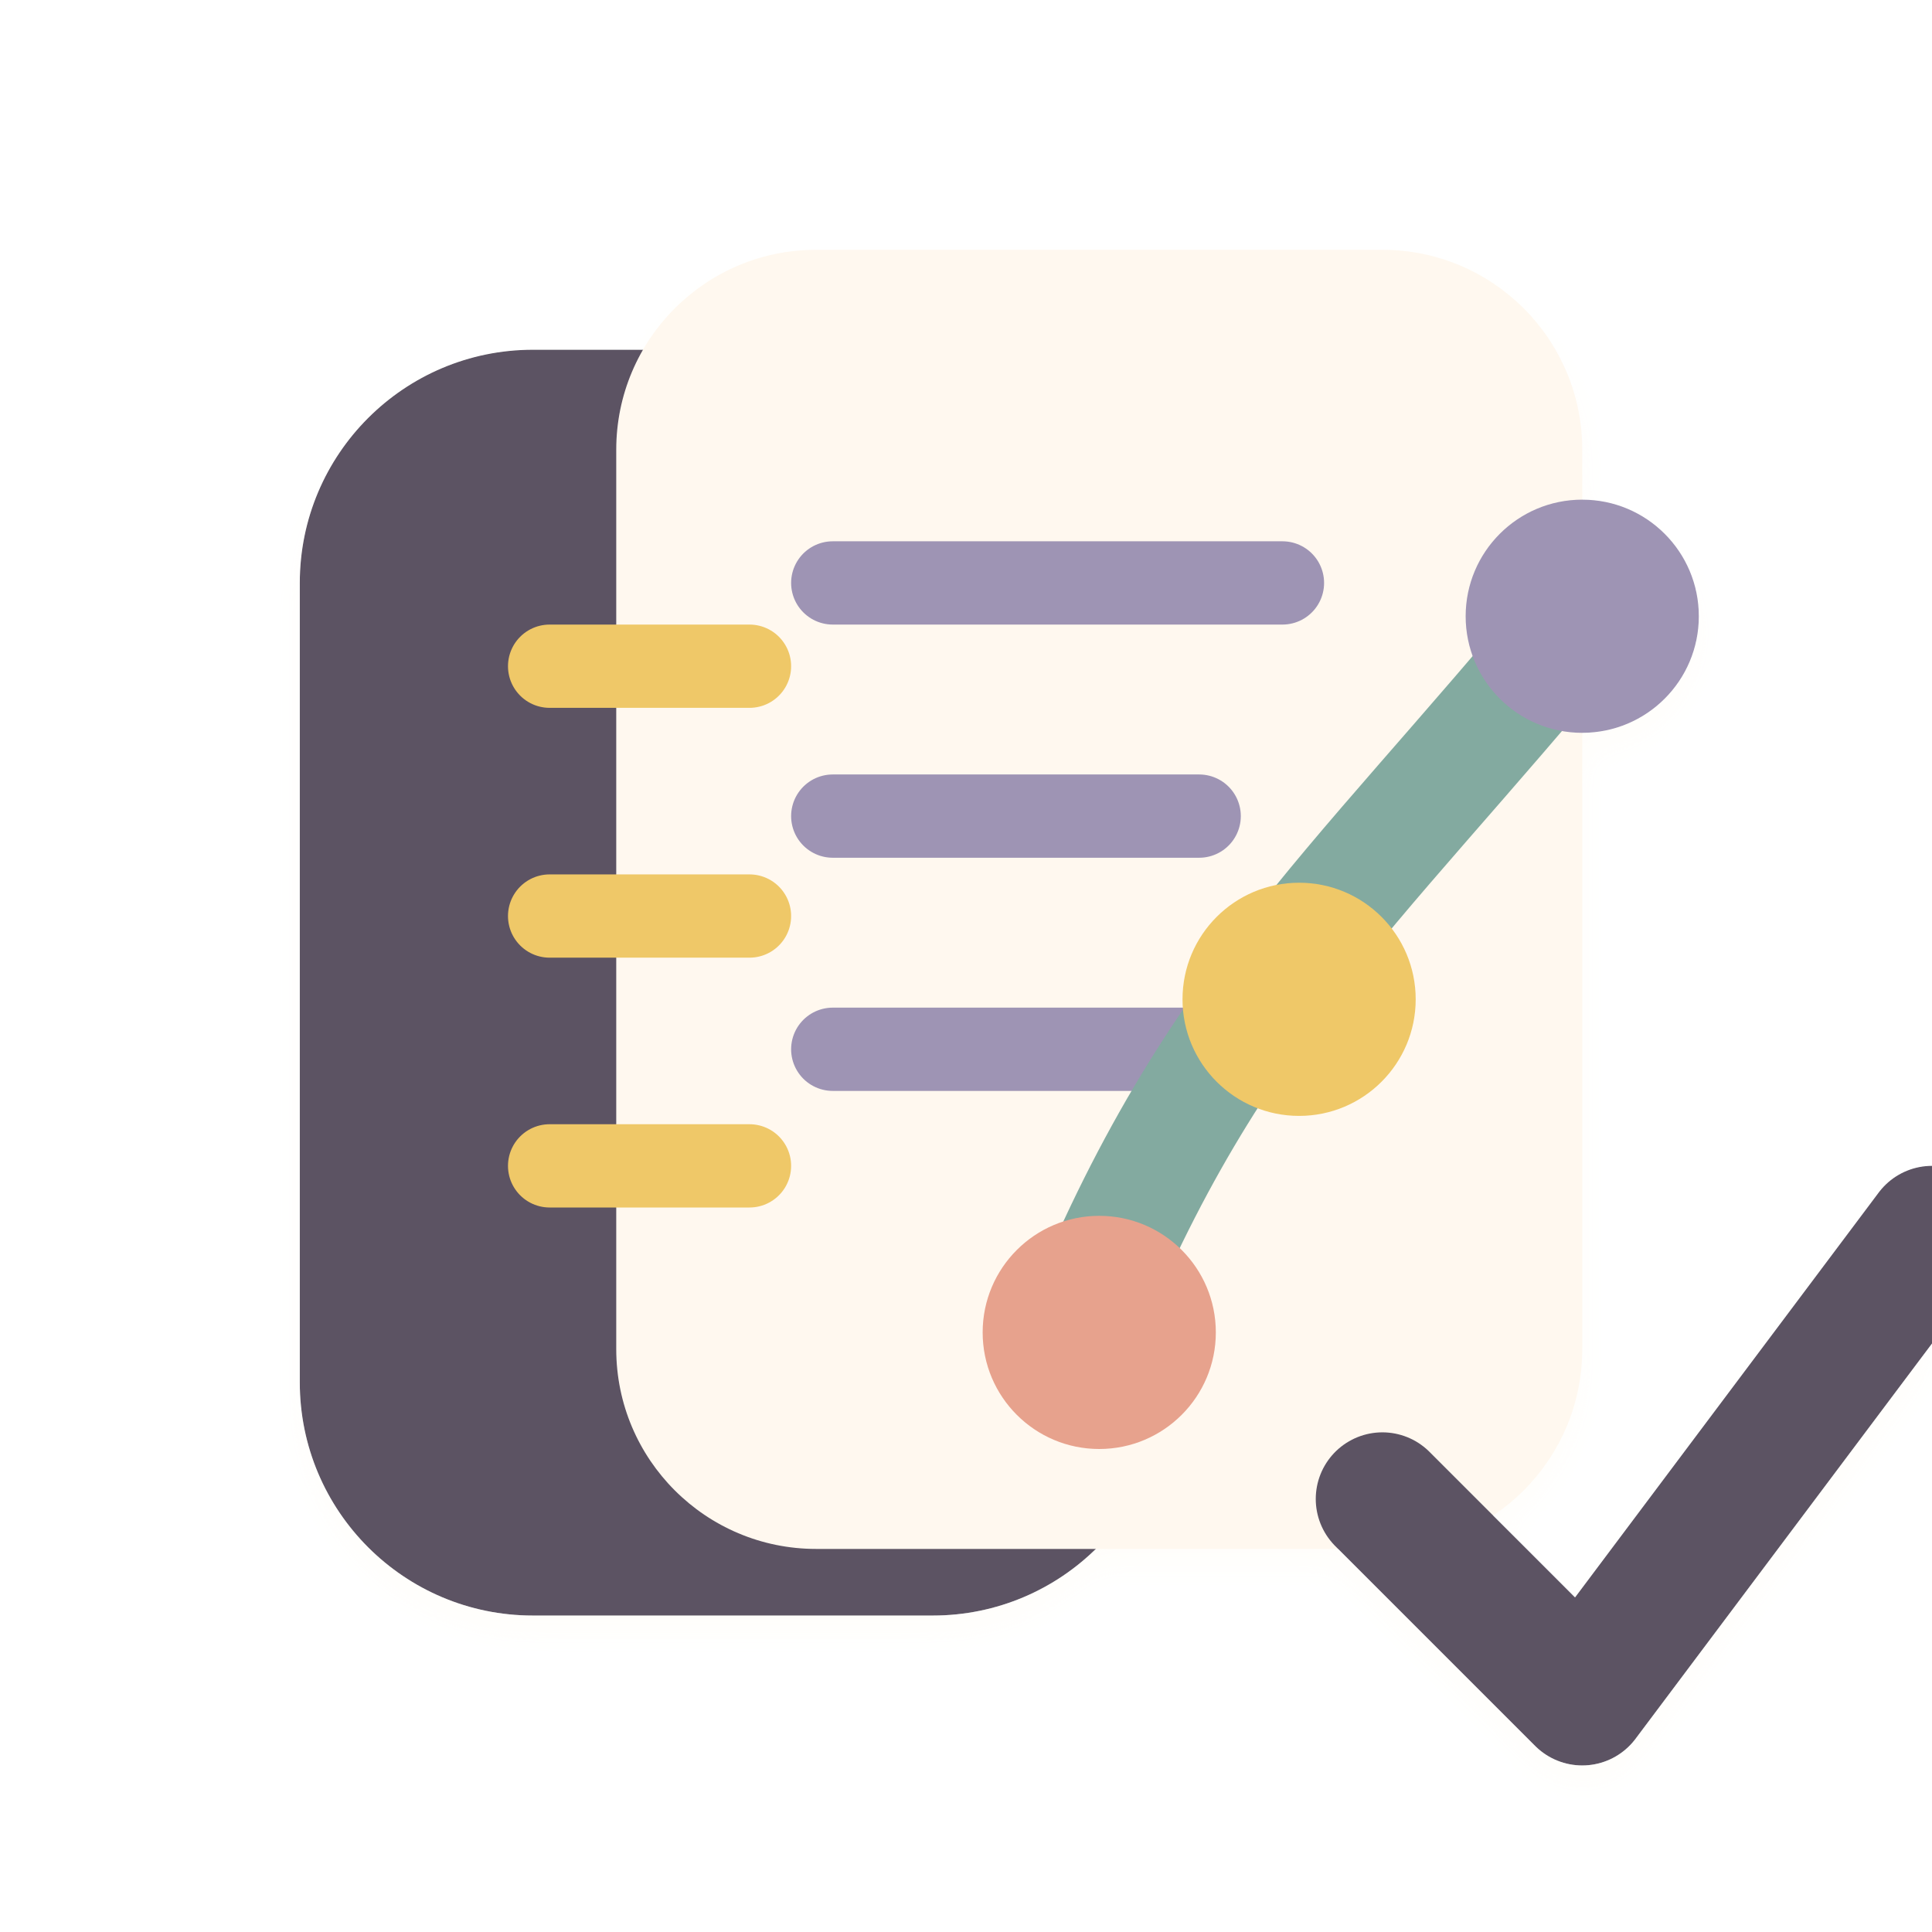
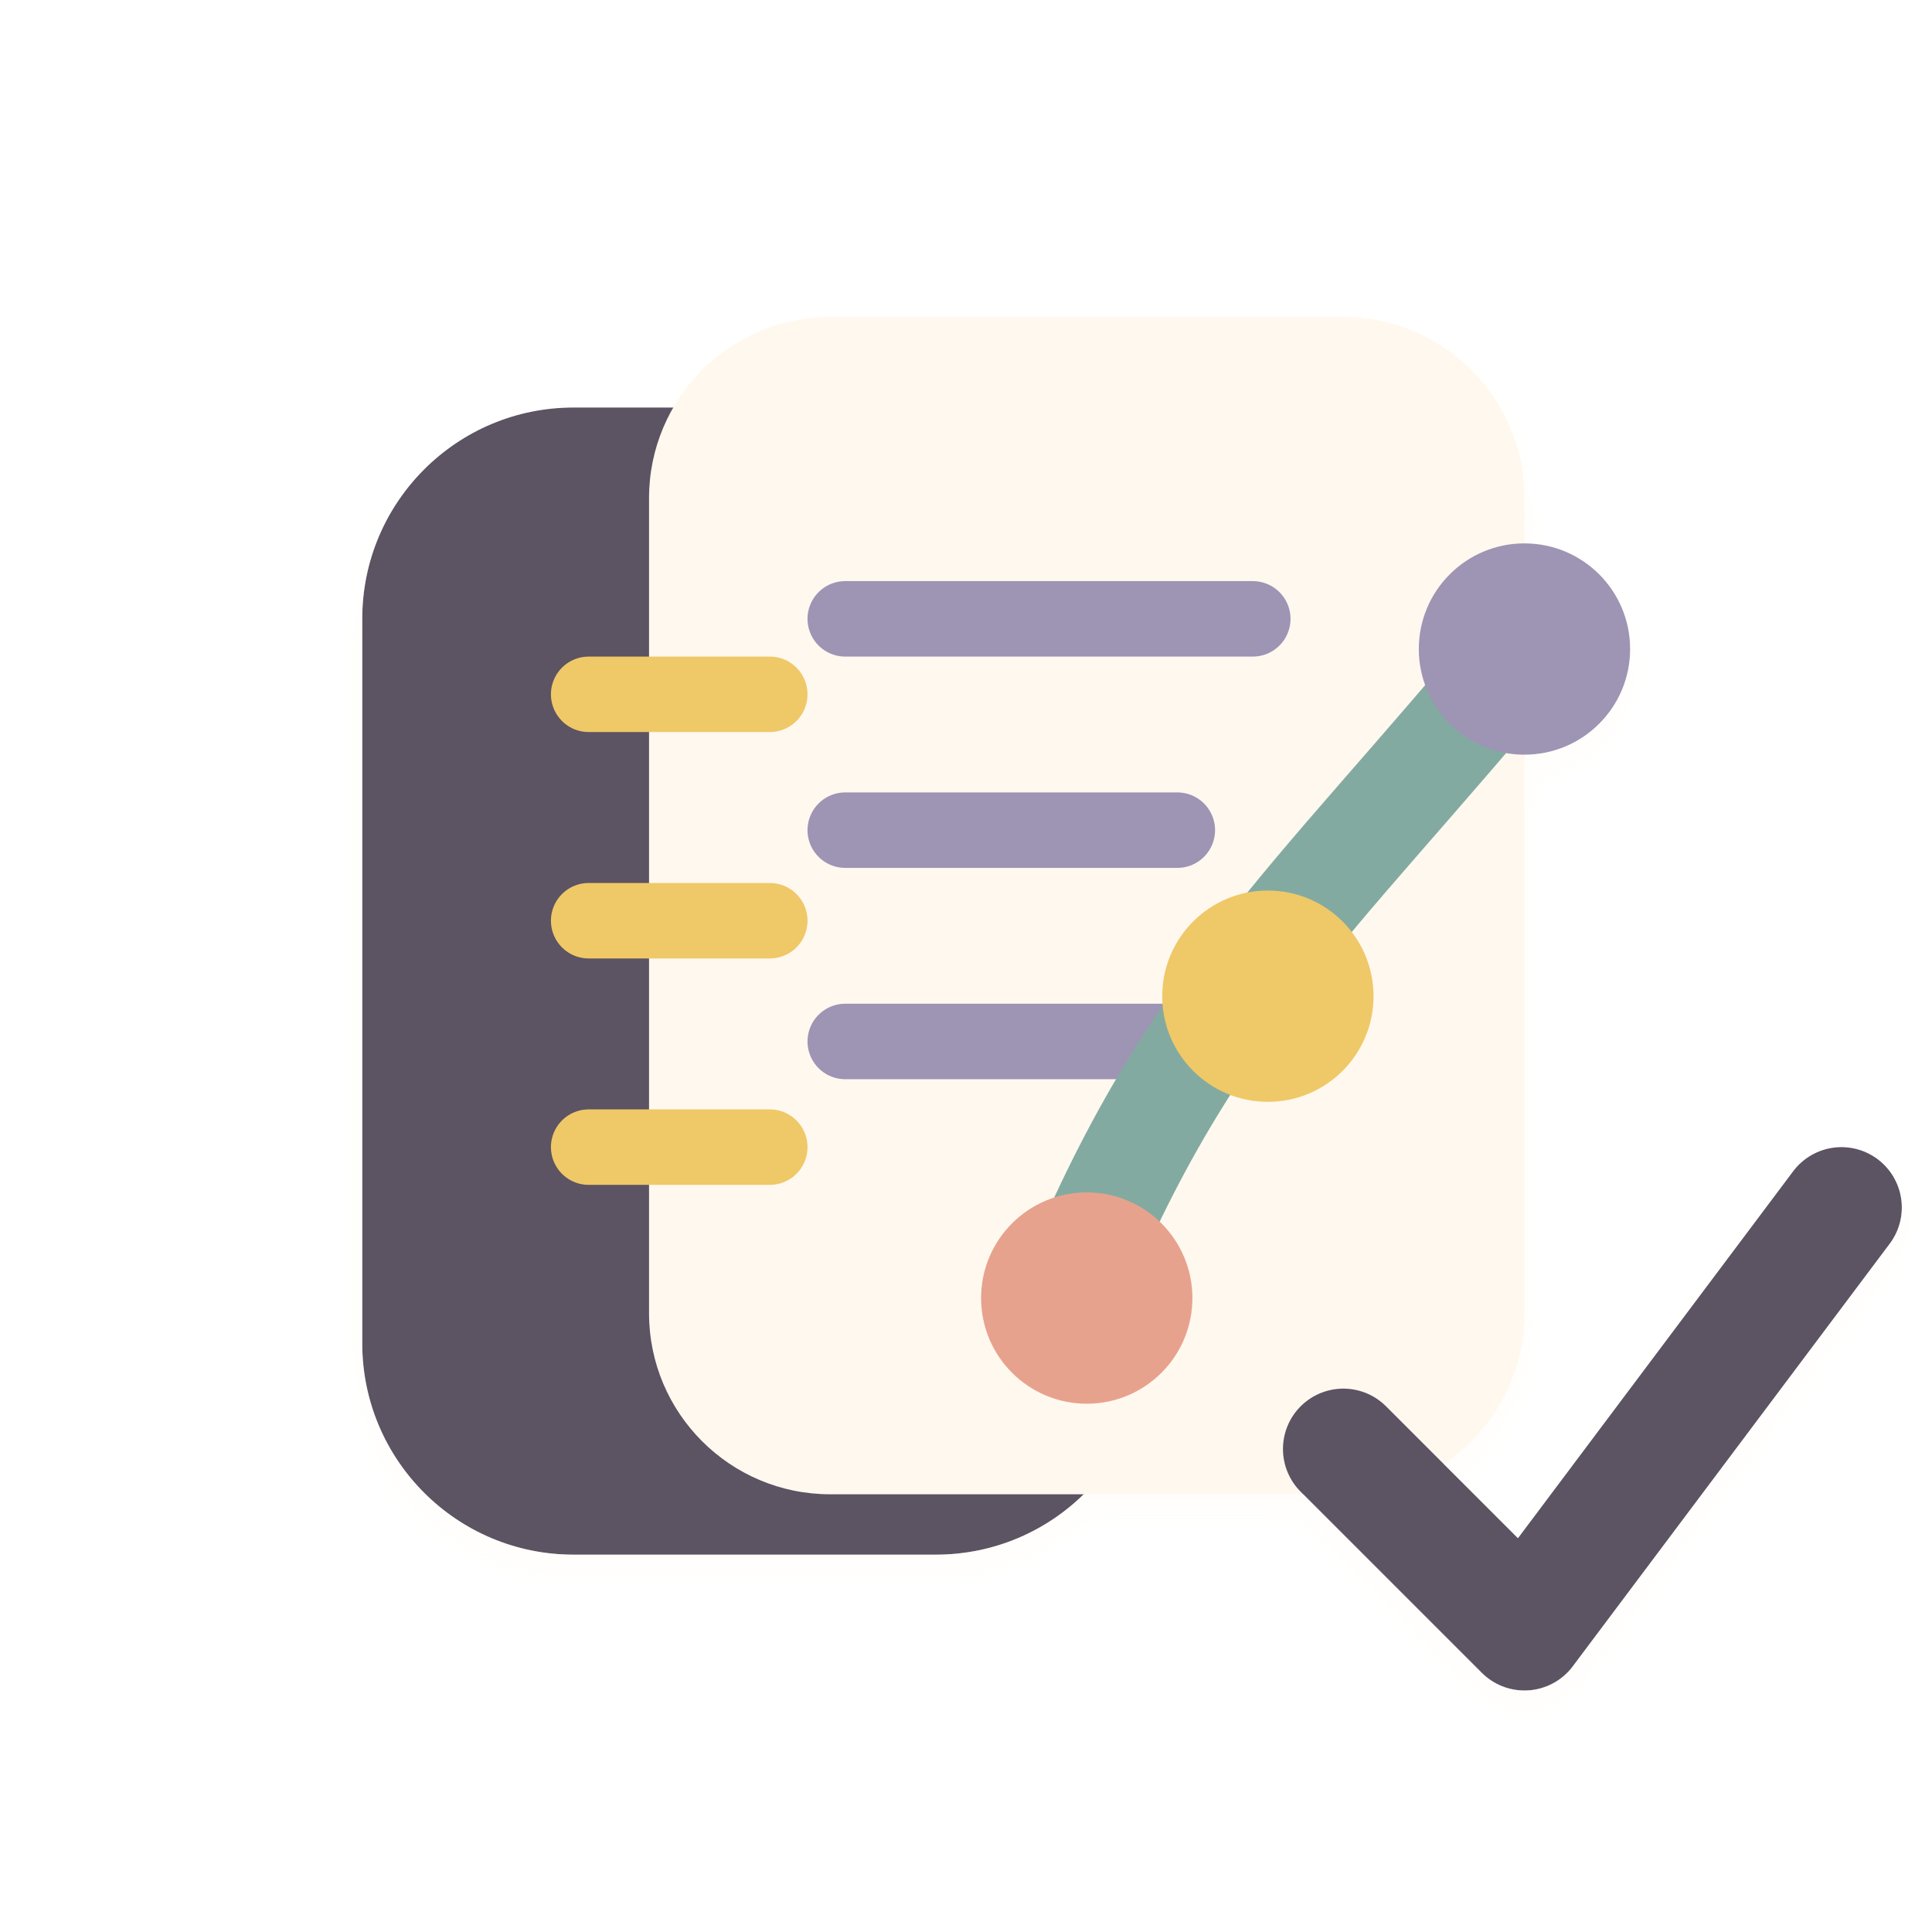
- <svg xmlns="http://www.w3.org/2000/svg" viewBox="6 6 116 116" role="img" aria-label="Spec icon">
+ <svg xmlns="http://www.w3.org/2000/svg" viewBox="0 0 128 128" role="img" aria-label="Spec icon">
  <defs>
    <filter id="d" x="-35%" y="-35%" width="170%" height="170%">
      <feDropShadow dx="0" dy="10" stdDeviation="6" flood-color="#2b211d" flood-opacity=".18" />
      <feDropShadow dx="0" dy="1" stdDeviation="1" flood-color="#fffaf4" flood-opacity=".48" />
    </filter>
    <linearGradient id="cream" x1="18" y1="18" x2="108" y2="114">
      <stop stop-color="#fff8ef" />
      <stop offset="1" stop-color="#e4d7c6" />
    </linearGradient>
    <linearGradient id="ink" x1="18" y1="14" x2="108" y2="116">
      <stop stop-color="#5b5263" />
      <stop offset="1" stop-color="#352f40" />
    </linearGradient>
    <linearGradient id="teal" x1="18" y1="20" x2="108" y2="112">
      <stop stop-color="#83aaa0" />
      <stop offset=".56" stop-color="#4f8077" />
      <stop offset="1" stop-color="#274e51" />
    </linearGradient>
    <linearGradient id="clay" x1="18" y1="18" x2="108" y2="114">
      <stop stop-color="#e7a28d" />
      <stop offset=".55" stop-color="#bd7059" />
      <stop offset="1" stop-color="#76473a" />
    </linearGradient>
    <linearGradient id="gold" x1="20" y1="16" x2="108" y2="112">
      <stop stop-color="#efc868" />
      <stop offset=".58" stop-color="#bd8337" />
      <stop offset="1" stop-color="#6d4522" />
    </linearGradient>
    <linearGradient id="violet" x1="20" y1="16" x2="108" y2="112">
      <stop stop-color="#9e94b4" />
      <stop offset=".58" stop-color="#74658e" />
      <stop offset="1" stop-color="#3a334c" />
    </linearGradient>
  </defs>
  <g filter="url(#d)">
    <rect x="24" y="27" width="52" height="76" rx="14" fill="url(#ink)" />
    <rect x="43" y="21" width="58" height="78" rx="12" fill="url(#cream)" />
    <path d="M56 41h27M56 55h22M56 69h28" stroke="url(#violet)" stroke-width="5" stroke-linecap="round" />
    <path d="M56 84h18" stroke="url(#teal)" stroke-width="5" stroke-linecap="round" />
    <path d="M39 46h12M39 61h12M39 76h12" stroke="url(#gold)" stroke-width="5" stroke-linecap="round" />
    <path d="M70 88c8-21 17-28 31-45" fill="none" stroke="url(#teal)" stroke-width="7" stroke-linecap="round" />
    <circle cx="72" cy="86" r="7" fill="url(#clay)" />
    <circle cx="84" cy="66" r="7" fill="url(#gold)" />
    <circle cx="101" cy="43" r="7" fill="url(#violet)" />
    <path d="M89 96 101 108l21-28" fill="none" stroke="url(#ink)" stroke-width="8" stroke-linecap="round" stroke-linejoin="round" />
  </g>
</svg>
